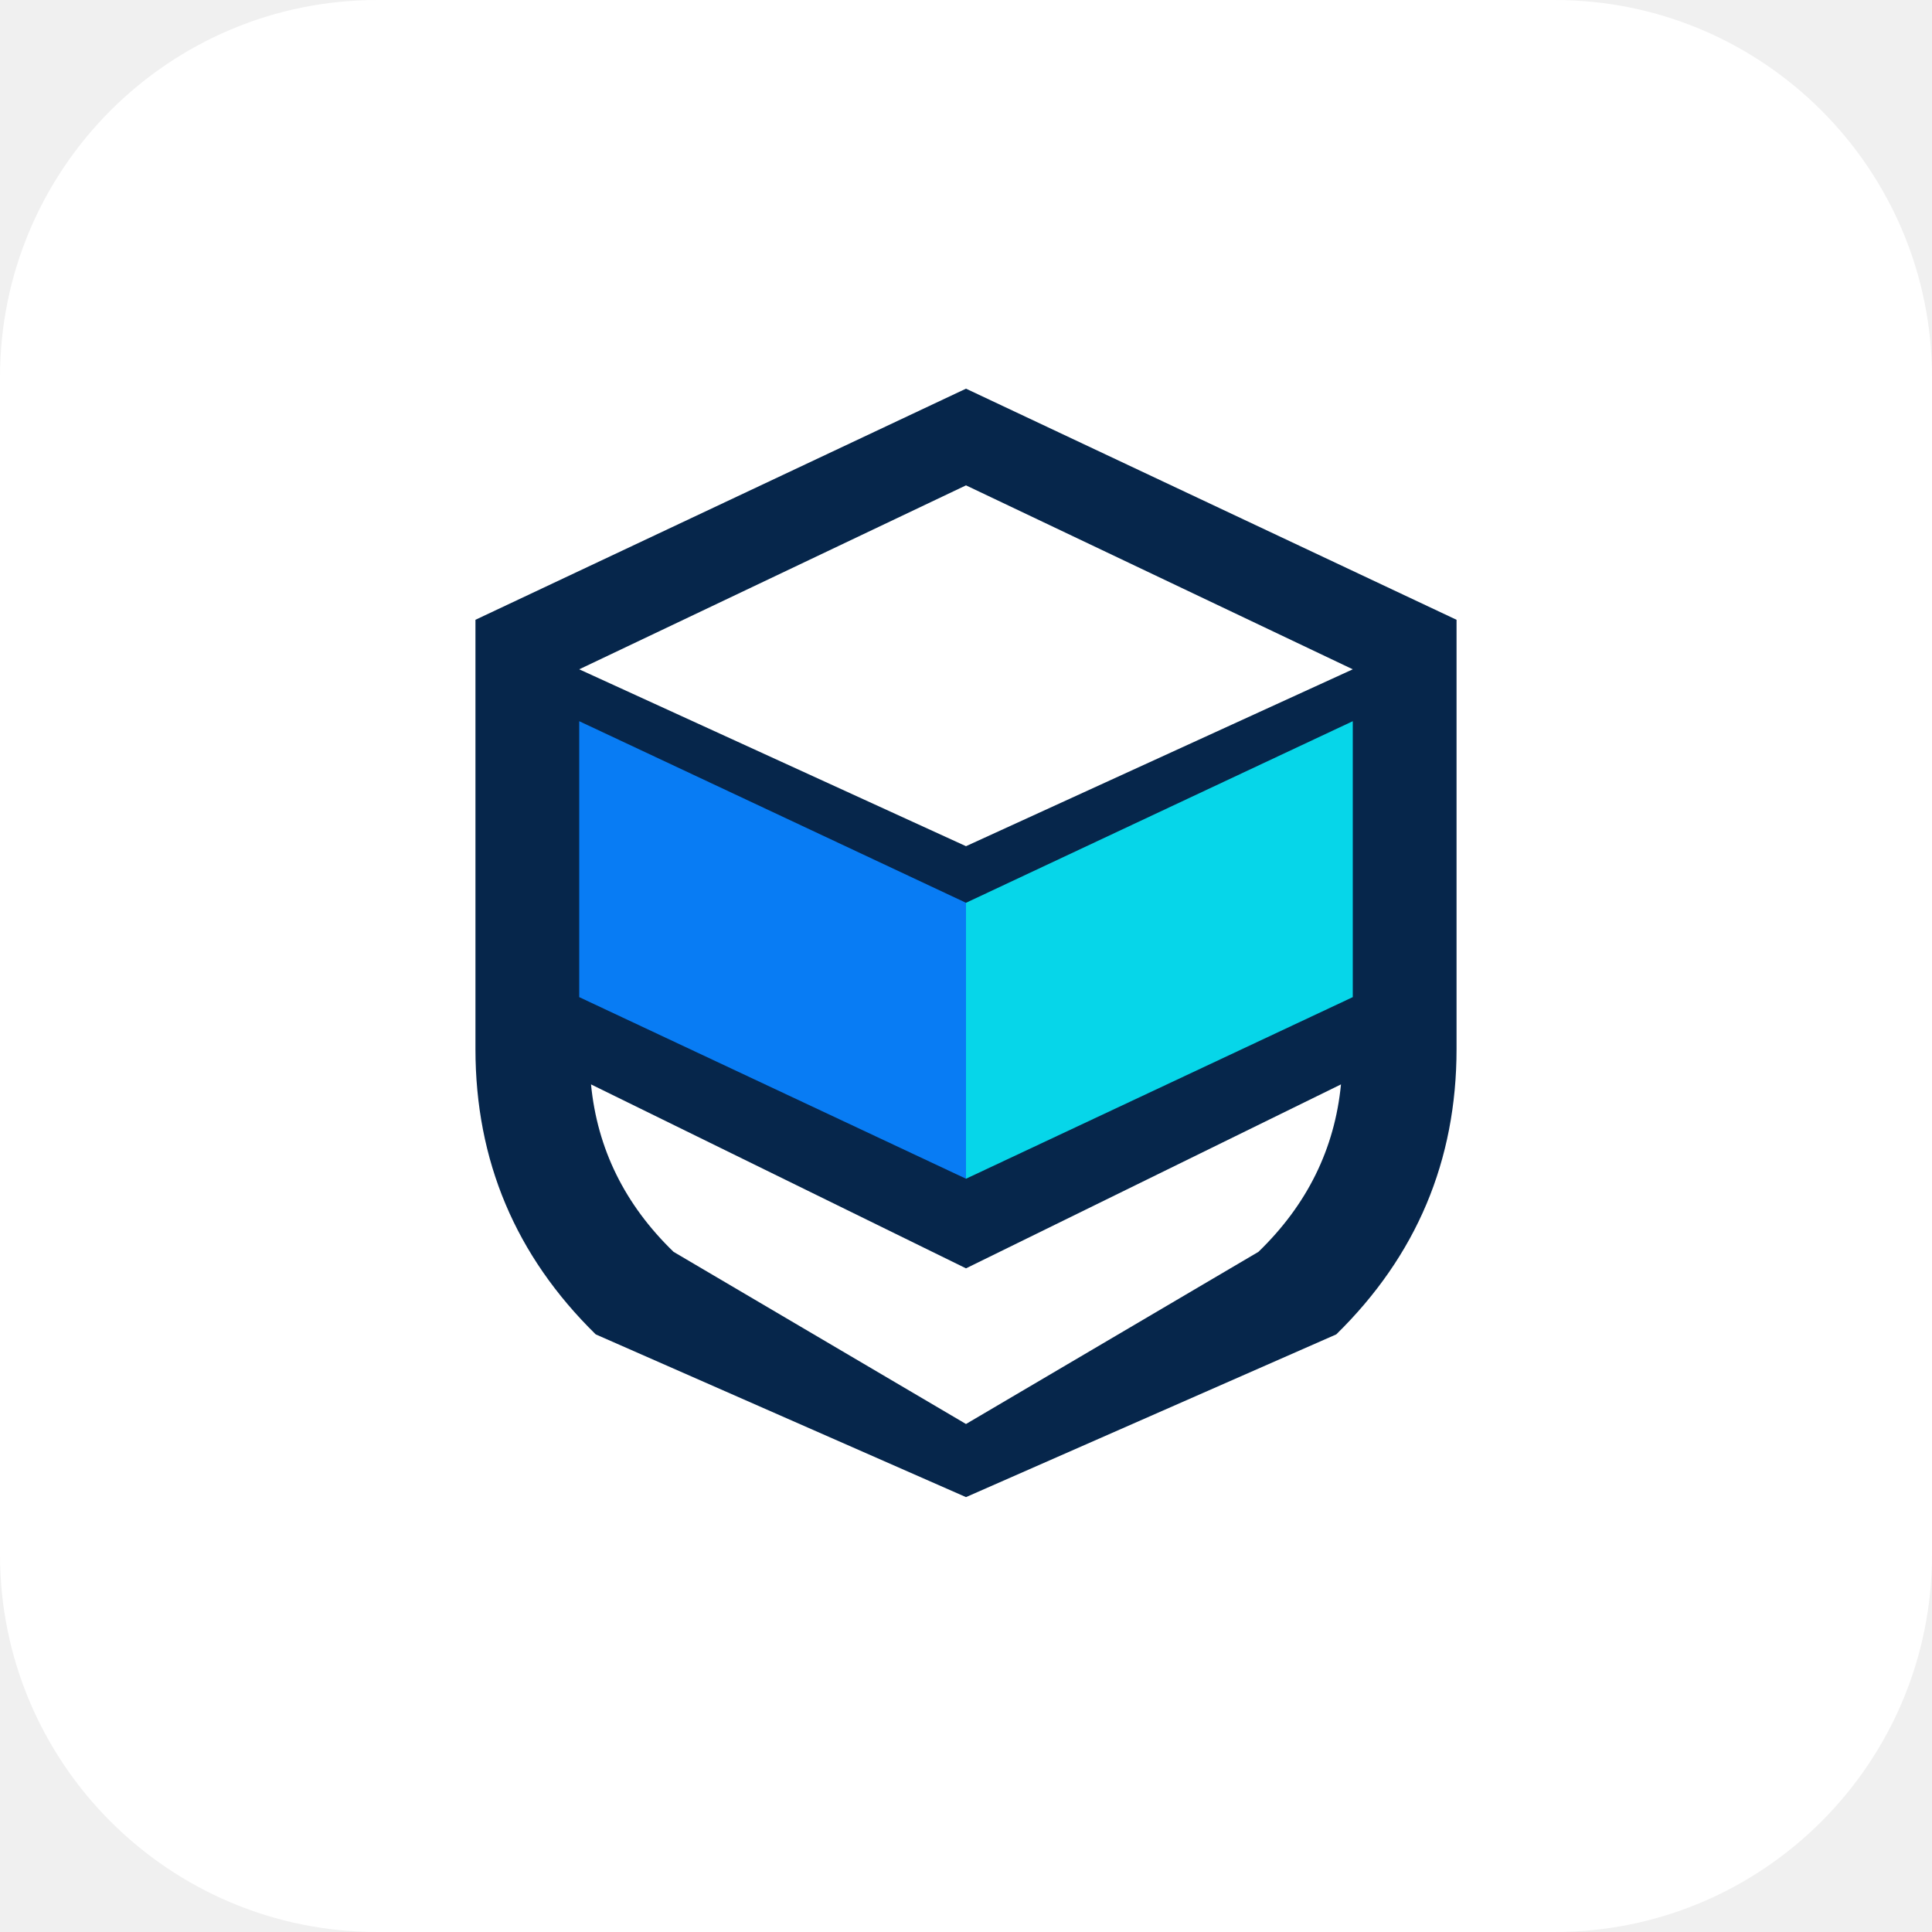
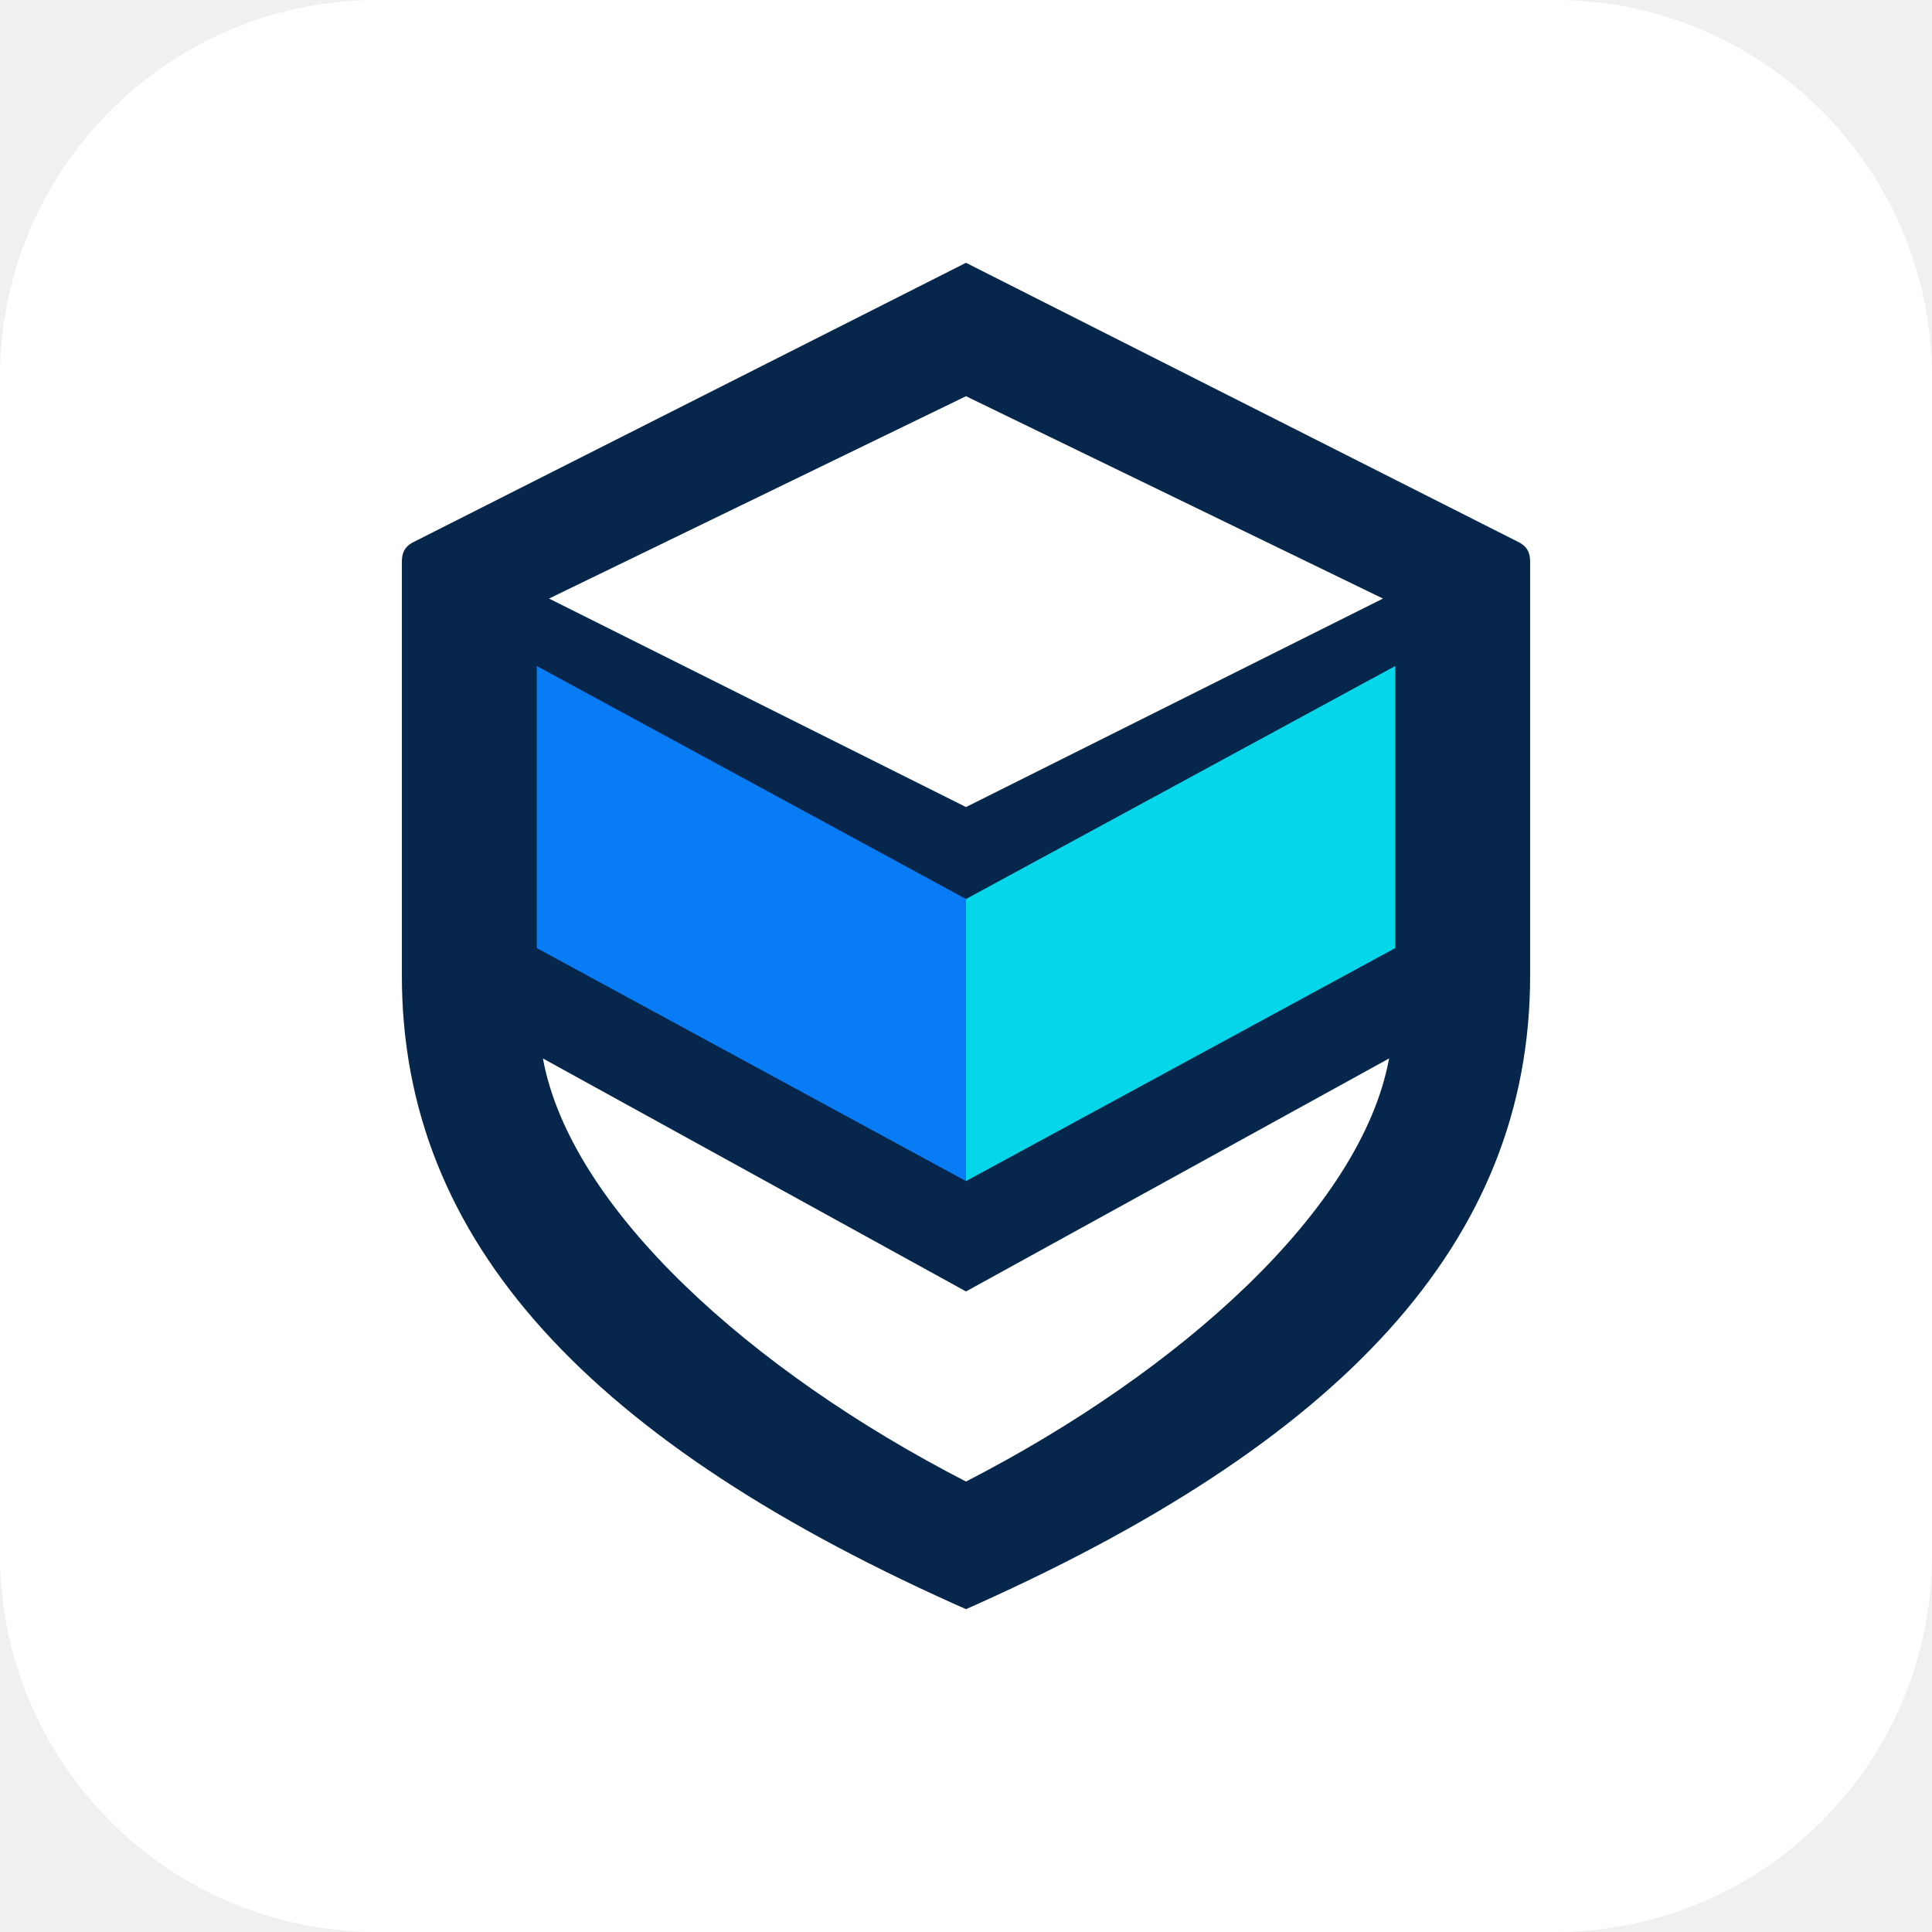
<svg xmlns="http://www.w3.org/2000/svg" width="512" height="512" viewBox="0 0 512 512">
  <rect width="512" height="512" rx="100" fill="#FFFFFF" />
-   <g transform="translate(96 88) scale(.625)">
-     <path d="M256 24 L464 122 L464 304 Q464 375 413 425 L256 494 L99 425 Q48 375 48 304 L48 122 Z" fill="#06264B" />
-     <path d="M256 65 L420 143 L256 218 L92 143 Z" fill="white" />
-     <path d="M92 165 L256 242 L256 359 L92 282 Z" fill="#087CF4" />
-     <path d="M420 165 L256 242 L256 359 L420 282 Z" fill="#06D6E9" />
-     <path d="M97 319 L256 397 L415 319 Q411 360 380 390 L256 463 L132 390 Q101 360 97 319 Z" fill="white" />
+   <g transform="translate(48 40) scale(.8125)">
+     <path d="M256 32 L438 124 Q444 127 444 134 L444 269 C444 358 381 425 256 480 C131 425 68 358 68 269 L68 134 Q68 127 74 124 Z" fill="#06264B" stroke="#FFFFFF" stroke-width="8" stroke-linejoin="round" stroke-linecap="round" />
+     <path d="M256 80 L392 146 L256 214 L120 146 Z" fill="#FFFFFF" />
+     <path d="M116 168 L256 244 L256 336 L116 260 Z" fill="#087CF4" />
+     <path d="M396 168 L256 244 L256 336 L396 260 Z" fill="#06D6E9" />
+     <path d="M118 296 L256 372 L394 296 C385 345 326 398 256 434 C186 398 127 345 118 296 Z" fill="#FFFFFF" />
  </g>
</svg>
